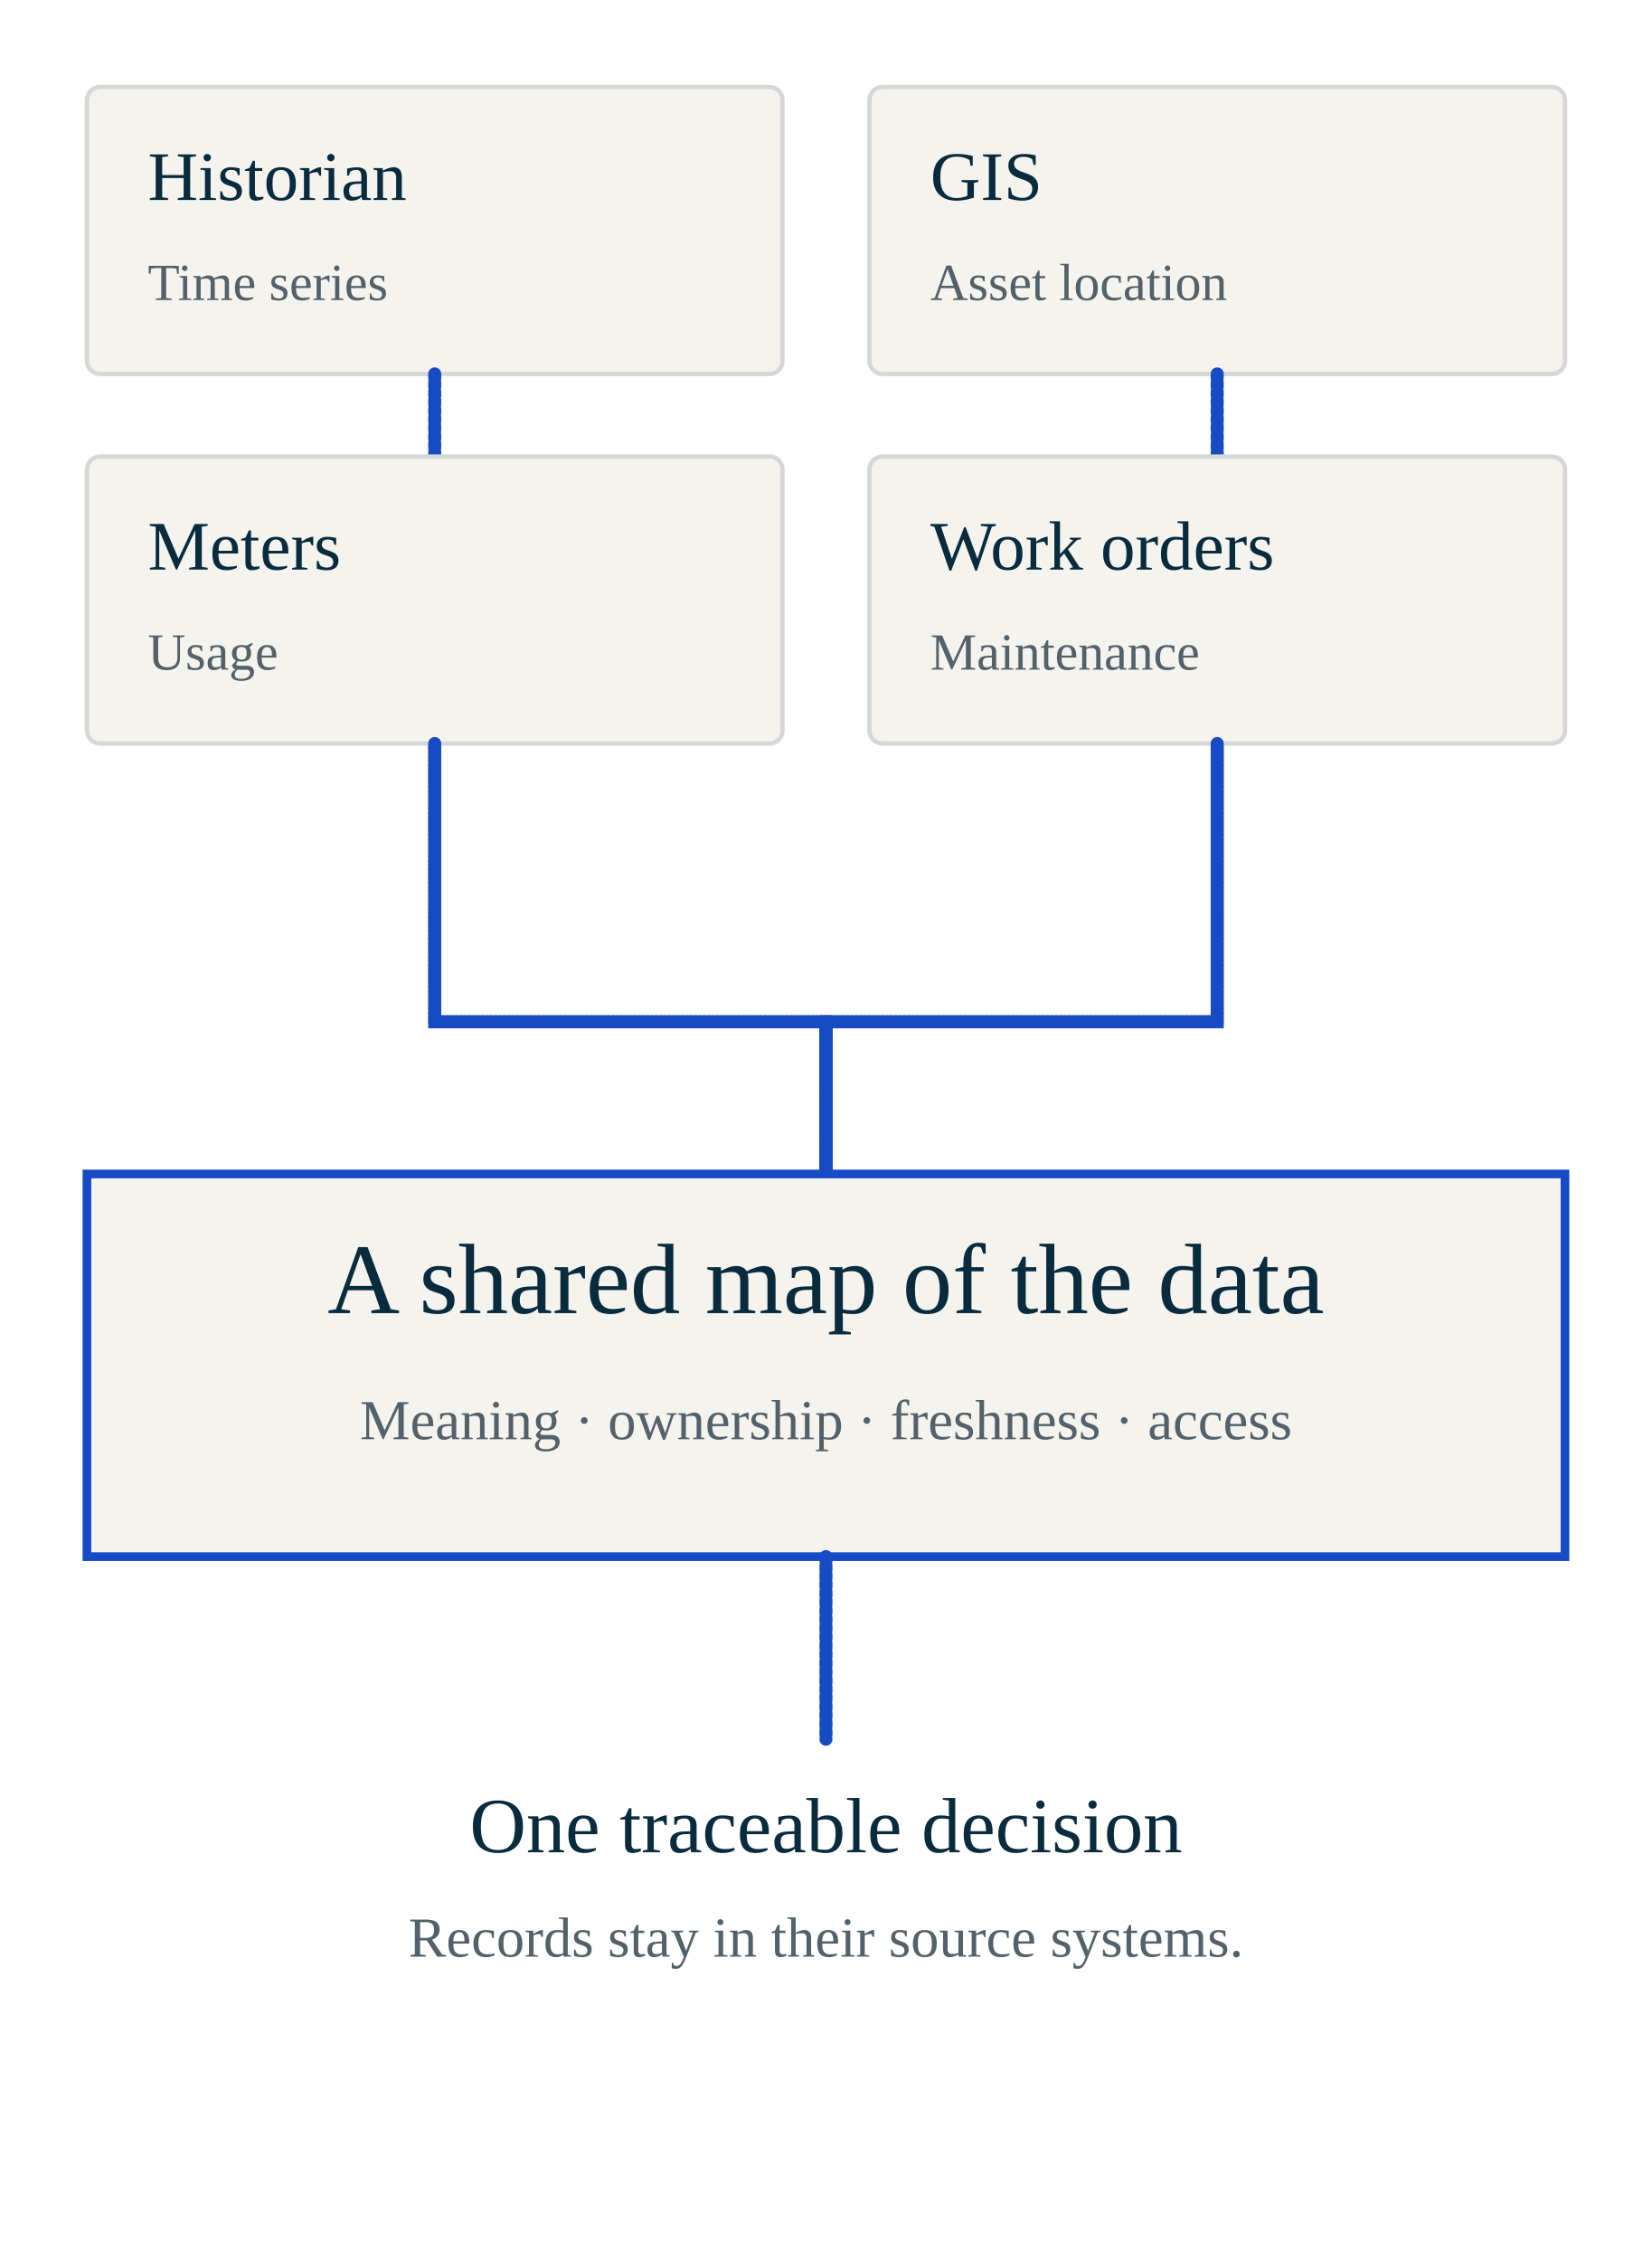
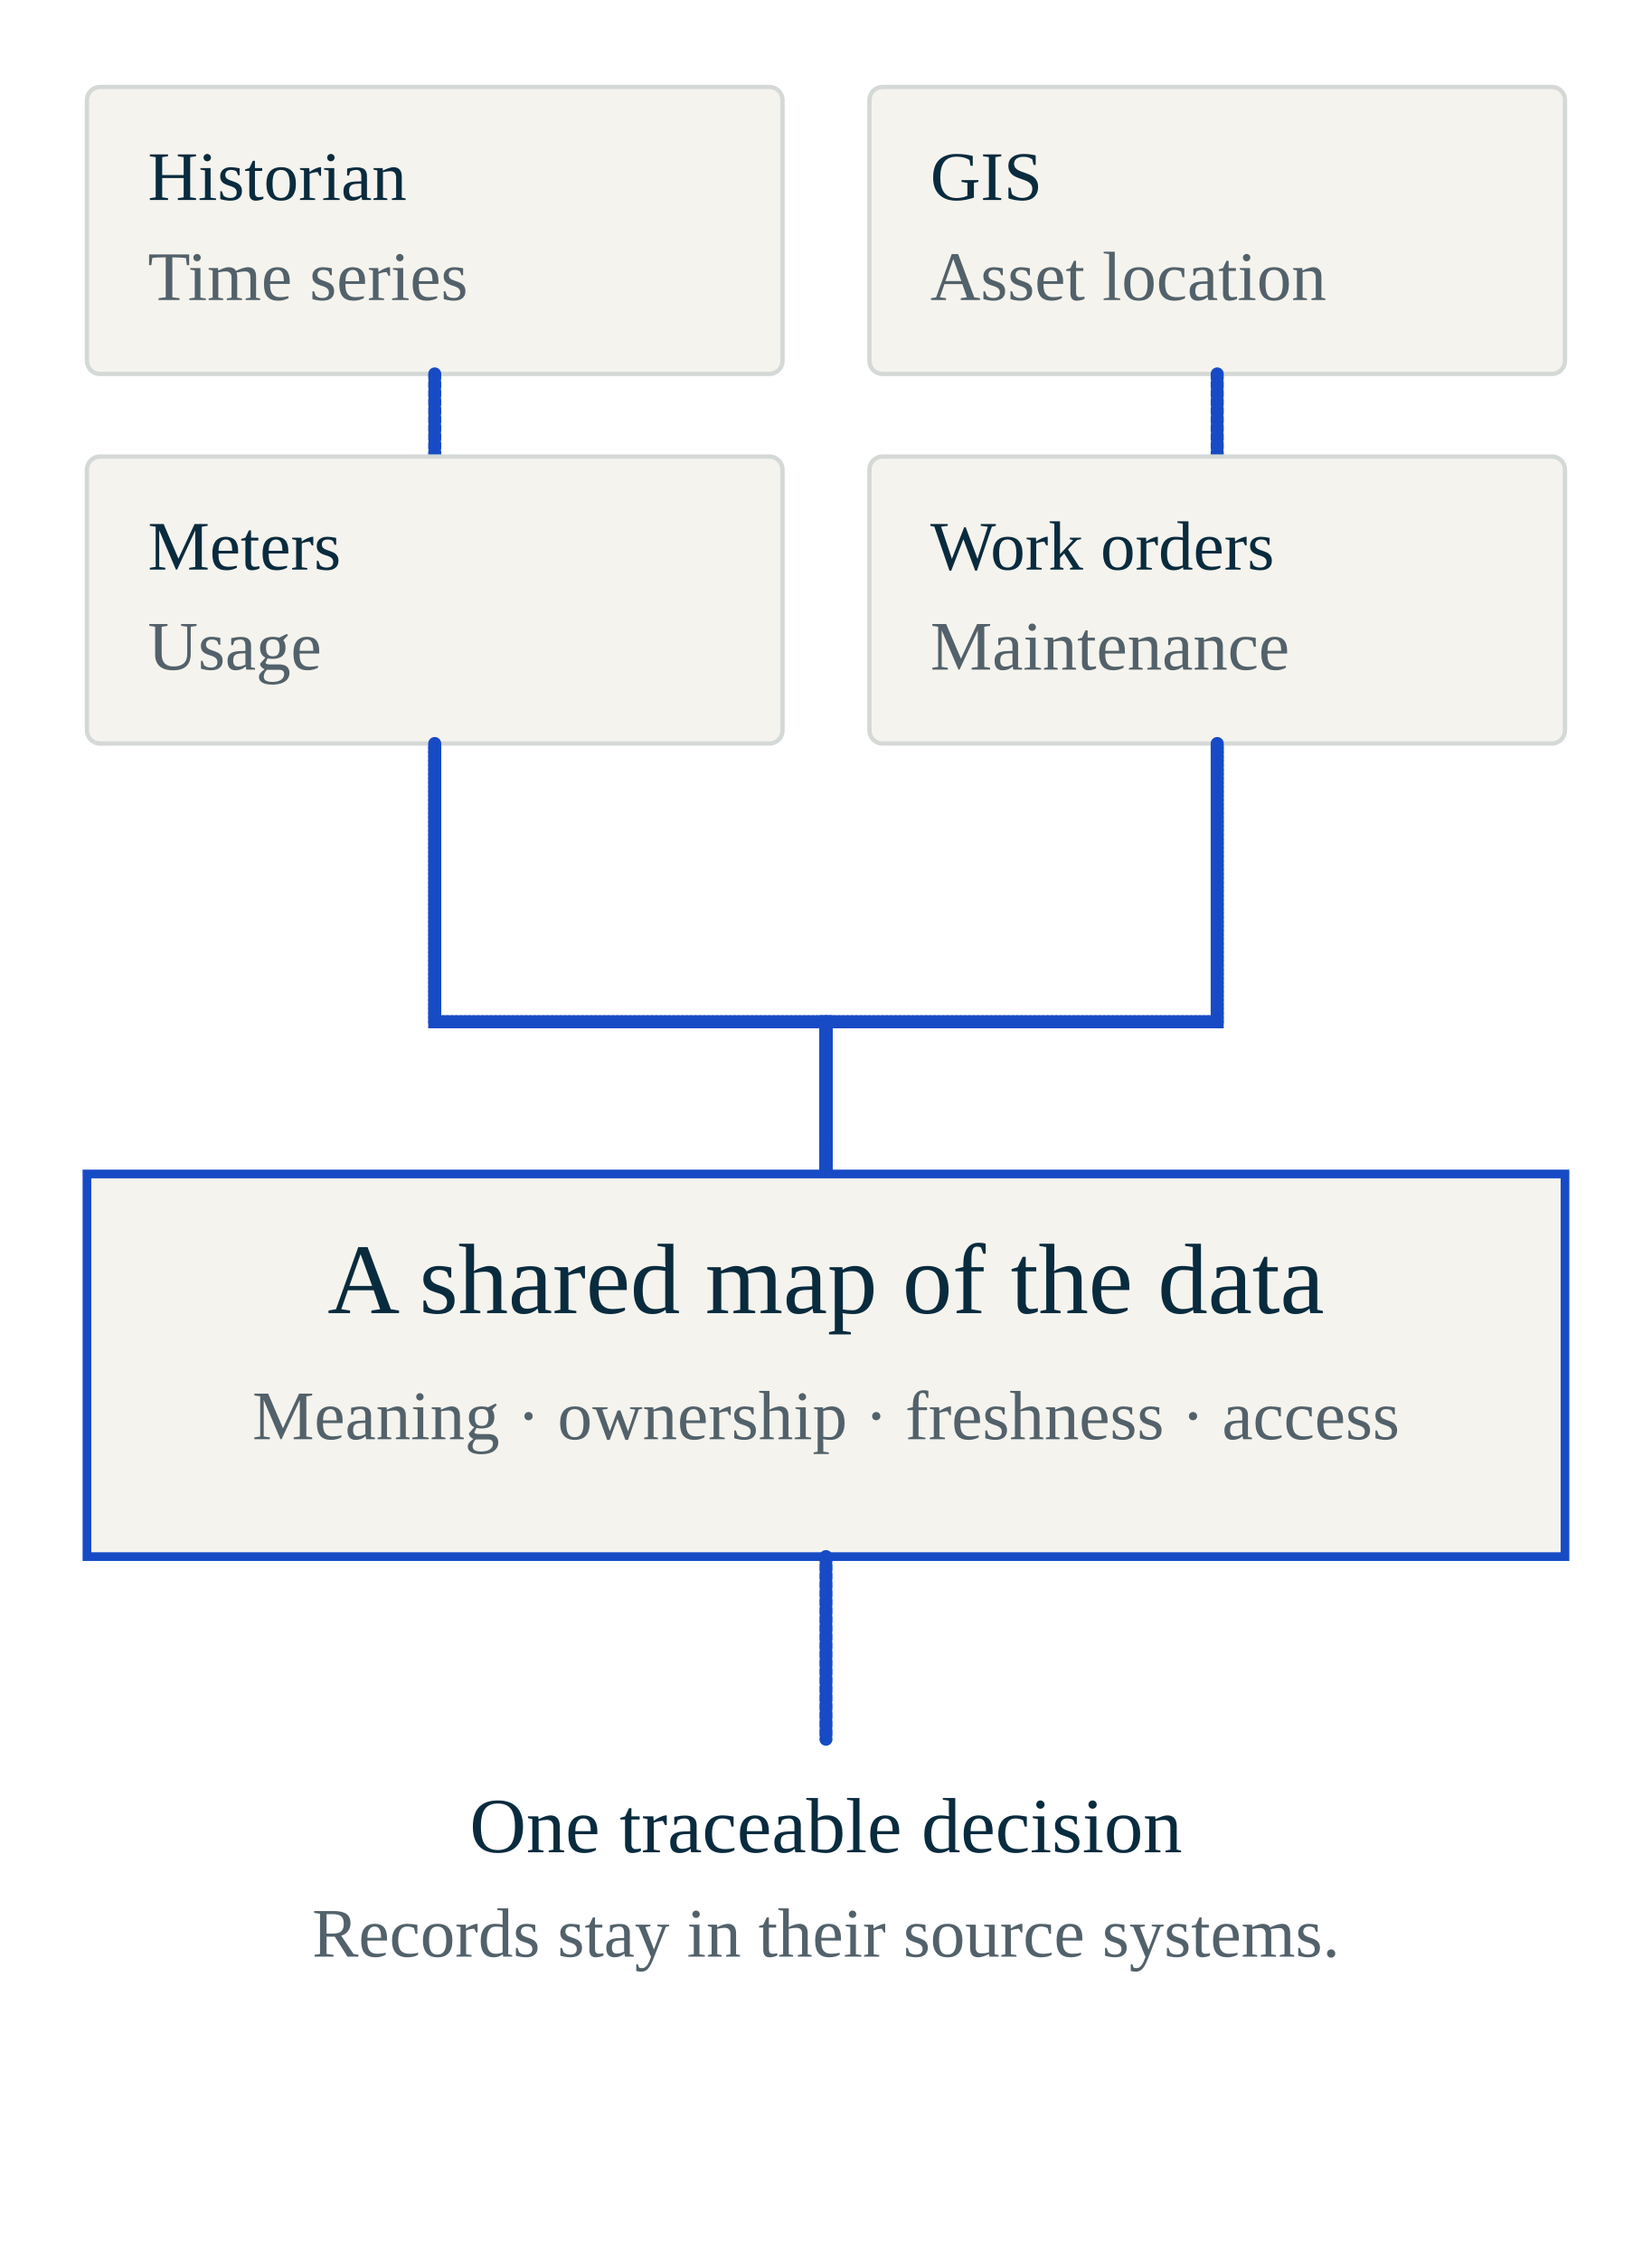
<svg xmlns="http://www.w3.org/2000/svg" class="vital-graphic" width="380" height="520" viewBox="0 0 380 520" role="img" aria-labelledby="data-governance-2-m-title data-governance-2-m-desc" style="font-family:var(--font-body,Inter,Arial,sans-serif)">
  <style>.sl-flow{stroke-dasharray:1;stroke-dashoffset:0;animation:sl-draw 2.5s ease both}.sl-reveal{animation:sl-reveal 1.2s ease both;transform-box:fill-box;transform-origin:center}@keyframes sl-draw{0%{stroke-dashoffset:1}100%{stroke-dashoffset:0}}@keyframes sl-reveal{0%{opacity:.12;transform:translateY(8px)}100%{opacity:1;transform:translateY(0)}}@media(prefers-reduced-motion:reduce){.sl-flow,.sl-reveal{animation:none!important}}</style>
  <rect x="20" y="20" width="160" height="66" rx="3" fill="var(--bg,#f5f3ed)" stroke="var(--line,#d4d9d7)" />
  <text x="34" y="46" text-anchor="start" font-size="16" fill="var(--text,#092b3e)">Historian</text>
-   <text x="34" y="69" text-anchor="start" font-size="12" fill="var(--text-dim,#52616a)">Time series</text>
+   <text x="34" y="69" text-anchor="start" font-size="16" fill="var(--text-dim,#52616a)">Time series</text>
  <path d="M100 86 V235 H190 V269" fill="none" stroke="var(--line,#d4d9d7)" stroke-width="2" stroke-linecap="round" />
  <path d="M100 86 V235 H190 V269" fill="none" stroke="var(--figure-accent,#174bc5)" stroke-width="3" stroke-linecap="round" pathLength="1" class="vs-motion sl-flow" style="animation-delay:0s" />
  <rect x="200" y="20" width="160" height="66" rx="3" fill="var(--bg,#f5f3ed)" stroke="var(--line,#d4d9d7)" />
  <text x="214" y="46" text-anchor="start" font-size="16" fill="var(--text,#092b3e)">GIS</text>
-   <text x="214" y="69" text-anchor="start" font-size="12" fill="var(--text-dim,#52616a)">Asset location</text>
+   <text x="214" y="69" text-anchor="start" font-size="16" fill="var(--text-dim,#52616a)">Asset location</text>
  <path d="M280 86 V235 H190 V269" fill="none" stroke="var(--line,#d4d9d7)" stroke-width="2" stroke-linecap="round" />
  <path d="M280 86 V235 H190 V269" fill="none" stroke="var(--figure-accent,#174bc5)" stroke-width="3" stroke-linecap="round" pathLength="1" class="vs-motion sl-flow" style="animation-delay:0.3s" />
  <rect x="20" y="105" width="160" height="66" rx="3" fill="var(--bg,#f5f3ed)" stroke="var(--line,#d4d9d7)" />
  <text x="34" y="131" text-anchor="start" font-size="16" fill="var(--text,#092b3e)">Meters</text>
-   <text x="34" y="154" text-anchor="start" font-size="12" fill="var(--text-dim,#52616a)">Usage</text>
+   <text x="34" y="154" text-anchor="start" font-size="16" fill="var(--text-dim,#52616a)">Usage</text>
  <path d="M100 171 V235 H190 V269" fill="none" stroke="var(--line,#d4d9d7)" stroke-width="2" stroke-linecap="round" />
  <path d="M100 171 V235 H190 V269" fill="none" stroke="var(--figure-accent,#174bc5)" stroke-width="3" stroke-linecap="round" pathLength="1" class="vs-motion sl-flow" style="animation-delay:0.6s" />
  <rect x="200" y="105" width="160" height="66" rx="3" fill="var(--bg,#f5f3ed)" stroke="var(--line,#d4d9d7)" />
  <text x="214" y="131" text-anchor="start" font-size="16" fill="var(--text,#092b3e)">Work orders</text>
-   <text x="214" y="154" text-anchor="start" font-size="12" fill="var(--text-dim,#52616a)">Maintenance</text>
+   <text x="214" y="154" text-anchor="start" font-size="16" fill="var(--text-dim,#52616a)">Maintenance</text>
  <path d="M280 171 V235 H190 V269" fill="none" stroke="var(--line,#d4d9d7)" stroke-width="2" stroke-linecap="round" />
  <path d="M280 171 V235 H190 V269" fill="none" stroke="var(--figure-accent,#174bc5)" stroke-width="3" stroke-linecap="round" pathLength="1" class="vs-motion sl-flow" style="animation-delay:0.9s" />
  <rect x="20" y="270" width="340" height="88" fill="var(--bg,#f5f3ed)" stroke="var(--figure-accent,#174bc5)" stroke-width="2" />
  <text x="190" y="302" text-anchor="middle" font-size="23" fill="var(--text,#092b3e)">A shared map of the data</text>
-   <text x="190" y="331" text-anchor="middle" font-size="13" fill="var(--text-dim,#52616a)">Meaning · ownership · freshness · access</text>
+   <text x="190" y="331" text-anchor="middle" font-size="16" fill="var(--text-dim,#52616a)">Meaning · ownership · freshness · access</text>
  <path d="M190 358 V400" fill="none" stroke="var(--line,#d4d9d7)" stroke-width="2" stroke-linecap="round" />
  <path d="M190 358 V400" fill="none" stroke="var(--figure-accent,#174bc5)" stroke-width="3" stroke-linecap="round" pathLength="1" class="vs-motion sl-flow" style="animation-delay:1.4s" />
  <g class="vs-motion sl-reveal" style="animation-delay:1.8s">
    <text x="190" y="426" text-anchor="middle" font-size="18" fill="var(--text,#092b3e)">One traceable decision</text>
-     <text x="190" y="450" text-anchor="middle" font-size="13" fill="var(--text-dim,#52616a)">Records stay in their source systems.</text>
+     <text x="190" y="450" text-anchor="middle" font-size="16" fill="var(--text-dim,#52616a)">Records stay in their source systems.</text>
  </g>
</svg>
